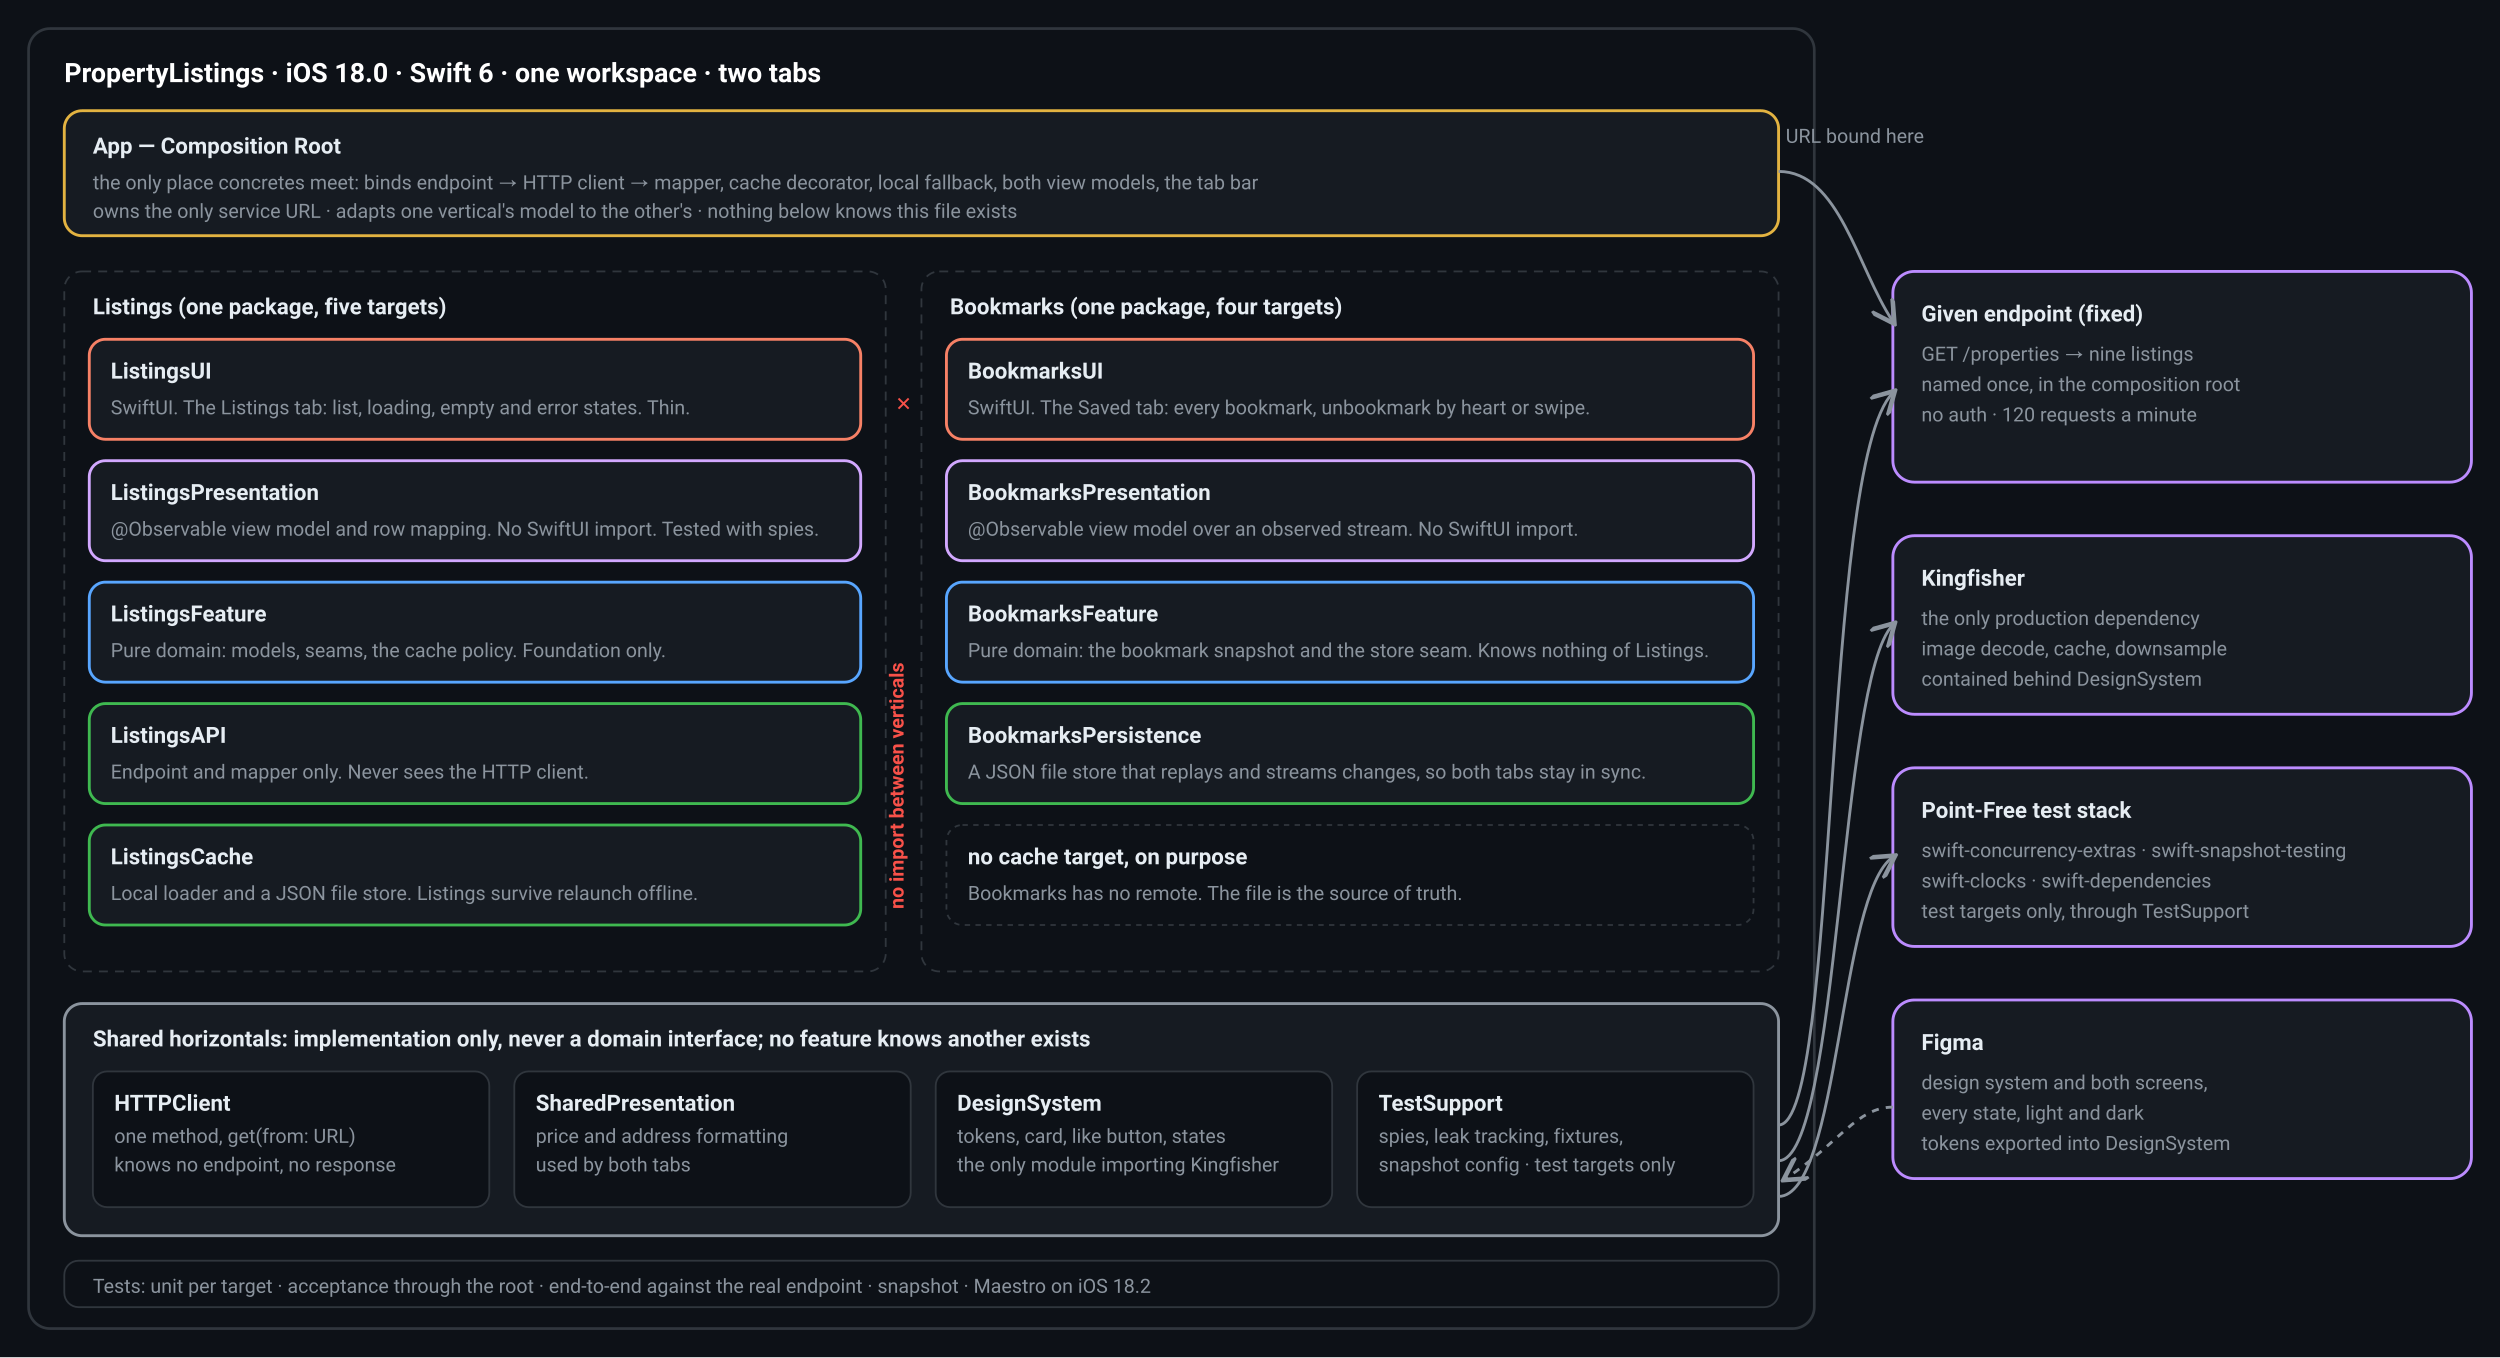
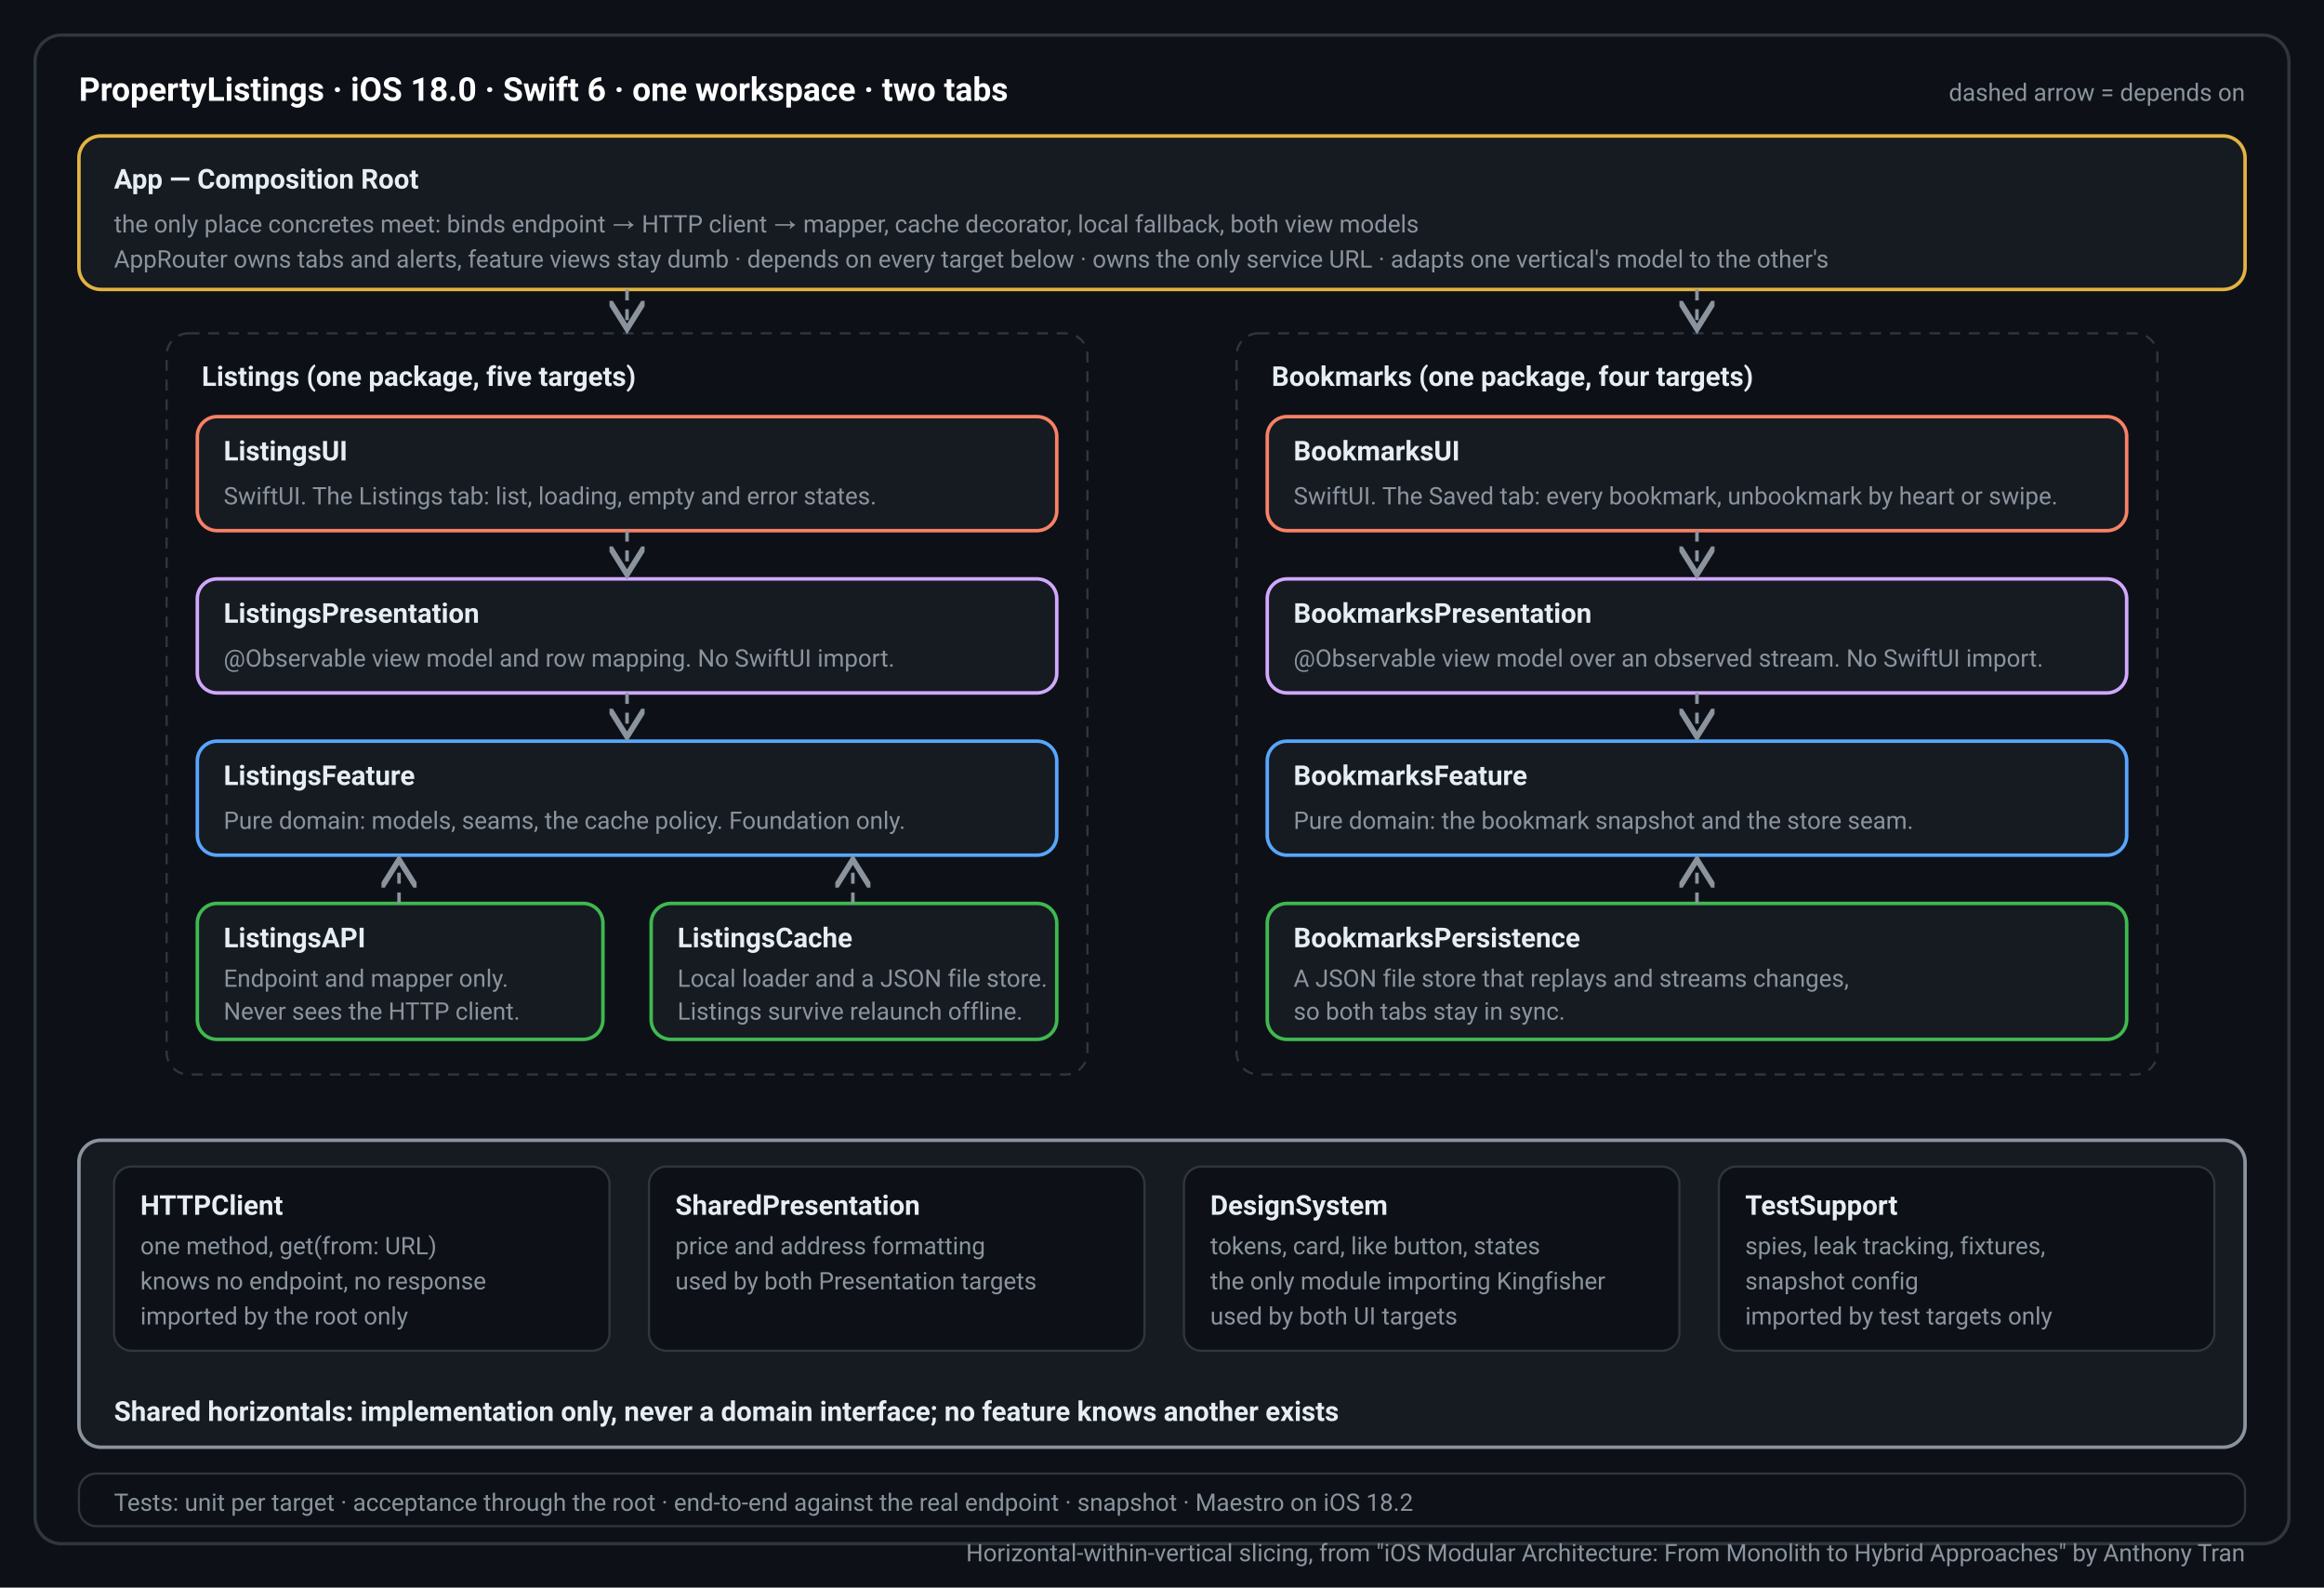
- <svg xmlns="http://www.w3.org/2000/svg" viewBox="0 0 1400 760" font-family="-apple-system, BlinkMacSystemFont, 'Segoe UI', Roboto, Helvetica, Arial, sans-serif">
+ <svg xmlns="http://www.w3.org/2000/svg" viewBox="0 0 1060 724" font-family="-apple-system, BlinkMacSystemFont, 'Segoe UI', Roboto, Helvetica, Arial, sans-serif">
  <defs>
-     <marker id="a" markerWidth="9" markerHeight="9" refX="7" refY="4.5" orient="auto">
-       <path d="M0,0 L8,4.5 L0,9" fill="none" stroke="#8b949e" stroke-width="1.6" />
+     <marker id="dep" markerWidth="10" markerHeight="10" refX="8" refY="5" orient="auto">
+       <path d="M0,0 L8,5 L0,10" fill="none" stroke="#8b949e" stroke-width="1.6" />
    </marker>
  </defs>
  <style>
  .t{font-size:15px;font-weight:600;fill:#fff}
  .s{font-size:12.5px;font-weight:600;fill:#e6edf3}
  .d{font-size:11px;fill:#8b949e}
  .lbl{font-size:11px;fill:#8b949e}
-   .lblr{font-size:11px;fill:#f85149;font-weight:600}
</style>
-   <rect x="0" y="0" width="1400" height="760" fill="#0d1117" />
-   <rect x="16" y="16" width="1000" height="728" rx="12" fill="#0d1117" stroke="#30363d" stroke-width="1.5" />
+   <rect x="0" y="0" width="1060" height="724" fill="#0d1117" />
+   <rect x="16" y="16" width="1028" height="688" rx="12" fill="#0d1117" stroke="#30363d" stroke-width="1.5" />
  <text x="36" y="46" class="t">PropertyListings · iOS 18.0 · Swift 6 · one workspace · two tabs</text>
-   <rect x="36" y="62" width="960" height="70" rx="10" fill="#161b22" stroke="#e3b341" stroke-width="1.6" />
+   <text x="1024" y="46" class="lbl" text-anchor="end">dashed arrow = depends on</text>
+   <rect x="36" y="62" width="988" height="70" rx="10" fill="#161b22" stroke="#e3b341" stroke-width="1.6" />
  <text x="52" y="86" class="s" fill="#e3b341">App — Composition Root</text>
-   <text x="52" y="106" class="d">the only place concretes meet: binds endpoint → HTTP client → mapper, cache decorator, local fallback, both view models, the tab bar</text>
-   <text x="52" y="122" class="d">owns the only service URL · adapts one vertical's model to the other's · nothing below knows this file exists</text>
-   <rect x="36" y="152" width="460" height="392" rx="10" fill="none" stroke="#30363d" stroke-dasharray="5 4" />
-   <text x="52" y="176" class="s">Listings (one package, five targets)</text>
-   <rect x="50" y="190" width="432" height="56" rx="9" fill="#161b22" stroke="#f78166" stroke-width="1.6" />
-   <text x="62" y="212" class="s" fill="#f78166">ListingsUI</text>
-   <text x="62" y="232" class="d">SwiftUI. The Listings tab: list, loading, empty and error states. Thin.</text>
-   <rect x="50" y="258" width="432" height="56" rx="9" fill="#161b22" stroke="#d2a8ff" stroke-width="1.6" />
-   <text x="62" y="280" class="s" fill="#d2a8ff">ListingsPresentation</text>
-   <text x="62" y="300" class="d">@Observable view model and row mapping. No SwiftUI import. Tested with spies.</text>
-   <rect x="50" y="326" width="432" height="56" rx="9" fill="#161b22" stroke="#58a6ff" stroke-width="1.6" />
-   <text x="62" y="348" class="s" fill="#58a6ff">ListingsFeature</text>
-   <text x="62" y="368" class="d">Pure domain: models, seams, the cache policy. Foundation only.</text>
-   <rect x="50" y="394" width="432" height="56" rx="9" fill="#161b22" stroke="#3fb950" stroke-width="1.6" />
-   <text x="62" y="416" class="s" fill="#3fb950">ListingsAPI</text>
-   <text x="62" y="436" class="d">Endpoint and mapper only. Never sees the HTTP client.</text>
-   <rect x="50" y="462" width="432" height="56" rx="9" fill="#161b22" stroke="#3fb950" stroke-width="1.6" />
-   <text x="62" y="484" class="s" fill="#3fb950">ListingsCache</text>
-   <text x="62" y="504" class="d">Local loader and a JSON file store. Listings survive relaunch offline.</text>
-   <rect x="516" y="152" width="480" height="392" rx="10" fill="none" stroke="#30363d" stroke-dasharray="5 4" />
-   <text x="532" y="176" class="s">Bookmarks (one package, four targets)</text>
-   <rect x="530" y="190" width="452" height="56" rx="9" fill="#161b22" stroke="#f78166" stroke-width="1.6" />
-   <text x="542" y="212" class="s" fill="#f78166">BookmarksUI</text>
-   <text x="542" y="232" class="d">SwiftUI. The Saved tab: every bookmark, unbookmark by heart or swipe.</text>
-   <rect x="530" y="258" width="452" height="56" rx="9" fill="#161b22" stroke="#d2a8ff" stroke-width="1.6" />
-   <text x="542" y="280" class="s" fill="#d2a8ff">BookmarksPresentation</text>
-   <text x="542" y="300" class="d">@Observable view model over an observed stream. No SwiftUI import.</text>
-   <rect x="530" y="326" width="452" height="56" rx="9" fill="#161b22" stroke="#58a6ff" stroke-width="1.6" />
-   <text x="542" y="348" class="s" fill="#58a6ff">BookmarksFeature</text>
-   <text x="542" y="368" class="d">Pure domain: the bookmark snapshot and the store seam. Knows nothing of Listings.</text>
-   <rect x="530" y="394" width="452" height="56" rx="9" fill="#161b22" stroke="#3fb950" stroke-width="1.6" />
-   <text x="542" y="416" class="s" fill="#3fb950">BookmarksPersistence</text>
-   <text x="542" y="436" class="d">A JSON file store that replays and streams changes, so both tabs stay in sync.</text>
-   <rect x="530" y="462" width="452" height="56" rx="9" fill="none" stroke="#30363d" stroke-dasharray="3 3" />
-   <text x="542" y="484" class="s" fill="#8b949e">no cache target, on purpose</text>
-   <text x="542" y="504" class="d">Bookmarks has no remote. The file is the source of truth.</text>
-   <text x="506" y="230" class="lblr" text-anchor="middle">✕</text>
-   <text x="506" y="440" class="lblr" text-anchor="middle" transform="rotate(-90 506 440)">no import between verticals</text>
-   <rect x="36" y="562" width="960" height="130" rx="10" fill="#161b22" stroke="#8b949e" stroke-width="1.6" />
-   <text x="52" y="586" class="s" fill="#8b949e">Shared horizontals: implementation only, never a domain interface; no feature knows another exists</text>
-   <rect x="52" y="600" width="222" height="76" rx="8" fill="#0d1117" stroke="#30363d" />
-   <text x="64" y="622" class="s">HTTPClient</text>
-   <text x="64" y="640" class="d">one method, get(from: URL)</text>
-   <text x="64" y="656" class="d">knows no endpoint, no response</text>
-   <rect x="288" y="600" width="222" height="76" rx="8" fill="#0d1117" stroke="#30363d" />
-   <text x="300" y="622" class="s">SharedPresentation</text>
-   <text x="300" y="640" class="d">price and address formatting</text>
-   <text x="300" y="656" class="d">used by both tabs</text>
-   <rect x="524" y="600" width="222" height="76" rx="8" fill="#0d1117" stroke="#30363d" />
-   <text x="536" y="622" class="s">DesignSystem</text>
-   <text x="536" y="640" class="d">tokens, card, like button, states</text>
-   <text x="536" y="656" class="d">the only module importing Kingfisher</text>
-   <rect x="760" y="600" width="222" height="76" rx="8" fill="#0d1117" stroke="#30363d" />
-   <text x="772" y="622" class="s">TestSupport</text>
-   <text x="772" y="640" class="d">spies, leak tracking, fixtures,</text>
-   <text x="772" y="656" class="d">snapshot config · test targets only</text>
-   <rect x="36" y="706" width="960" height="26" rx="8" fill="#0d1117" stroke="#30363d" />
-   <text x="52" y="724" class="d">Tests: unit per target · acceptance through the root · end-to-end against the real endpoint · snapshot · Maestro on iOS 18.2</text>
-   <rect x="1060" y="152" width="324" height="118" rx="12" fill="#161b22" stroke="#bc8cff" stroke-width="1.6" />
-   <text x="1076" y="180" class="s" fill="#bc8cff">Given endpoint (fixed)</text>
-   <text x="1076" y="202" class="d">GET /properties → nine listings</text>
-   <text x="1076" y="219" class="d">named once, in the composition root</text>
-   <text x="1076" y="236" class="d">no auth · 120 requests a minute</text>
-   <rect x="1060" y="300" width="324" height="100" rx="12" fill="#161b22" stroke="#bc8cff" stroke-width="1.6" />
-   <text x="1076" y="328" class="s" fill="#bc8cff">Kingfisher</text>
-   <text x="1076" y="350" class="d">the only production dependency</text>
-   <text x="1076" y="367" class="d">image decode, cache, downsample</text>
-   <text x="1076" y="384" class="d">contained behind DesignSystem</text>
-   <rect x="1060" y="430" width="324" height="100" rx="12" fill="#161b22" stroke="#bc8cff" stroke-width="1.6" />
-   <text x="1076" y="458" class="s" fill="#bc8cff">Point-Free test stack</text>
-   <text x="1076" y="480" class="d">swift-concurrency-extras · swift-snapshot-testing</text>
-   <text x="1076" y="497" class="d">swift-clocks · swift-dependencies</text>
-   <text x="1076" y="514" class="d">test targets only, through TestSupport</text>
-   <rect x="1060" y="560" width="324" height="100" rx="12" fill="#161b22" stroke="#bc8cff" stroke-width="1.6" />
-   <text x="1076" y="588" class="s" fill="#bc8cff">Figma</text>
-   <text x="1076" y="610" class="d">design system and both screens,</text>
-   <text x="1076" y="627" class="d">every state, light and dark</text>
-   <text x="1076" y="644" class="d">tokens exported into DesignSystem</text>
-   <path d="M 996 96 C 1030 96, 1040 150, 1060 180" fill="none" stroke="#8b949e" stroke-width="1.6" marker-end="url(#a)" />
-   <text x="1000" y="80" class="lbl">URL bound here</text>
-   <path d="M 996 630 C 1030 630, 1020 260, 1060 220" fill="none" stroke="#8b949e" stroke-width="1.6" marker-end="url(#a)" />
-   <path d="M 996 650 C 1030 650, 1030 380, 1060 350" fill="none" stroke="#8b949e" stroke-width="1.6" marker-end="url(#a)" />
-   <path d="M 996 670 C 1030 670, 1030 500, 1060 480" fill="none" stroke="#8b949e" stroke-width="1.6" marker-end="url(#a)" />
-   <path d="M 1060 620 C 1040 620, 1030 640, 1000 660" fill="none" stroke="#8b949e" stroke-width="1.6" stroke-dasharray="4 4" marker-end="url(#a)" />
+   <text x="52" y="106" class="d">the only place concretes meet: binds endpoint → HTTP client → mapper, cache decorator, local fallback, both view models</text>
+   <text x="52" y="122" class="d">AppRouter owns tabs and alerts, feature views stay dumb · depends on every target below · owns the only service URL · adapts one vertical's model to the other's</text>
+   <rect x="76" y="152" width="420" height="338" rx="10" fill="none" stroke="#30363d" stroke-dasharray="5 4" />
+   <text x="92" y="176" class="s">Listings (one package, five targets)</text>
+   <rect x="90" y="190" width="392" height="52" rx="9" fill="#161b22" stroke="#f78166" stroke-width="1.6" />
+   <text x="102" y="210" class="s" fill="#f78166">ListingsUI</text>
+   <text x="102" y="230" class="d">SwiftUI. The Listings tab: list, loading, empty and error states.</text>
+   <rect x="90" y="264" width="392" height="52" rx="9" fill="#161b22" stroke="#d2a8ff" stroke-width="1.6" />
+   <text x="102" y="284" class="s" fill="#d2a8ff">ListingsPresentation</text>
+   <text x="102" y="304" class="d">@Observable view model and row mapping. No SwiftUI import.</text>
+   <rect x="90" y="338" width="392" height="52" rx="9" fill="#161b22" stroke="#58a6ff" stroke-width="1.6" />
+   <text x="102" y="358" class="s" fill="#58a6ff">ListingsFeature</text>
+   <text x="102" y="378" class="d">Pure domain: models, seams, the cache policy. Foundation only.</text>
+   <rect x="90" y="412" width="185" height="62" rx="9" fill="#161b22" stroke="#3fb950" stroke-width="1.6" />
+   <text x="102" y="432" class="s" fill="#3fb950">ListingsAPI</text>
+   <text x="102" y="450" class="d">Endpoint and mapper only.</text>
+   <text x="102" y="465" class="d">Never sees the HTTP client.</text>
+   <rect x="297" y="412" width="185" height="62" rx="9" fill="#161b22" stroke="#3fb950" stroke-width="1.6" />
+   <text x="309" y="432" class="s" fill="#3fb950">ListingsCache</text>
+   <text x="309" y="450" class="d">Local loader and a JSON file store.</text>
+   <text x="309" y="465" class="d">Listings survive relaunch offline.</text>
+   <line x1="286" y1="242" x2="286" y2="262" stroke="#8b949e" stroke-width="1.6" stroke-dasharray="5 4" marker-end="url(#dep)" />
+   <line x1="286" y1="316" x2="286" y2="336" stroke="#8b949e" stroke-width="1.6" stroke-dasharray="5 4" marker-end="url(#dep)" />
+   <line x1="182" y1="412" x2="182" y2="392" stroke="#8b949e" stroke-width="1.6" stroke-dasharray="5 4" marker-end="url(#dep)" />
+   <line x1="389" y1="412" x2="389" y2="392" stroke="#8b949e" stroke-width="1.6" stroke-dasharray="5 4" marker-end="url(#dep)" />
+   <rect x="564" y="152" width="420" height="338" rx="10" fill="none" stroke="#30363d" stroke-dasharray="5 4" />
+   <text x="580" y="176" class="s">Bookmarks (one package, four targets)</text>
+   <rect x="578" y="190" width="392" height="52" rx="9" fill="#161b22" stroke="#f78166" stroke-width="1.6" />
+   <text x="590" y="210" class="s" fill="#f78166">BookmarksUI</text>
+   <text x="590" y="230" class="d">SwiftUI. The Saved tab: every bookmark, unbookmark by heart or swipe.</text>
+   <rect x="578" y="264" width="392" height="52" rx="9" fill="#161b22" stroke="#d2a8ff" stroke-width="1.6" />
+   <text x="590" y="284" class="s" fill="#d2a8ff">BookmarksPresentation</text>
+   <text x="590" y="304" class="d">@Observable view model over an observed stream. No SwiftUI import.</text>
+   <rect x="578" y="338" width="392" height="52" rx="9" fill="#161b22" stroke="#58a6ff" stroke-width="1.6" />
+   <text x="590" y="358" class="s" fill="#58a6ff">BookmarksFeature</text>
+   <text x="590" y="378" class="d">Pure domain: the bookmark snapshot and the store seam.</text>
+   <rect x="578" y="412" width="392" height="62" rx="9" fill="#161b22" stroke="#3fb950" stroke-width="1.6" />
+   <text x="590" y="432" class="s" fill="#3fb950">BookmarksPersistence</text>
+   <text x="590" y="450" class="d">A JSON file store that replays and streams changes,</text>
+   <text x="590" y="465" class="d">so both tabs stay in sync.</text>
+   <line x1="774" y1="242" x2="774" y2="262" stroke="#8b949e" stroke-width="1.6" stroke-dasharray="5 4" marker-end="url(#dep)" />
+   <line x1="774" y1="316" x2="774" y2="336" stroke="#8b949e" stroke-width="1.6" stroke-dasharray="5 4" marker-end="url(#dep)" />
+   <line x1="774" y1="412" x2="774" y2="392" stroke="#8b949e" stroke-width="1.6" stroke-dasharray="5 4" marker-end="url(#dep)" />
+   <line x1="286" y1="132" x2="286" y2="150" stroke="#8b949e" stroke-width="1.6" stroke-dasharray="5 4" marker-end="url(#dep)" />
+   <line x1="774" y1="132" x2="774" y2="150" stroke="#8b949e" stroke-width="1.6" stroke-dasharray="5 4" marker-end="url(#dep)" />
+   <rect x="36" y="520" width="988" height="140" rx="10" fill="#161b22" stroke="#8b949e" stroke-width="1.6" />
+   <text x="52" y="648" class="s" fill="#8b949e">Shared horizontals: implementation only, never a domain interface; no feature knows another exists</text>
+   <rect x="52" y="532" width="226" height="84" rx="8" fill="#0d1117" stroke="#30363d" />
+   <text x="64" y="554" class="s">HTTPClient</text>
+   <text x="64" y="572" class="d">one method, get(from: URL)</text>
+   <text x="64" y="588" class="d">knows no endpoint, no response</text>
+   <text x="64" y="604" class="d">imported by the root only</text>
+   <rect x="296" y="532" width="226" height="84" rx="8" fill="#0d1117" stroke="#30363d" />
+   <text x="308" y="554" class="s">SharedPresentation</text>
+   <text x="308" y="572" class="d">price and address formatting</text>
+   <text x="308" y="588" class="d">used by both Presentation targets</text>
+   <rect x="540" y="532" width="226" height="84" rx="8" fill="#0d1117" stroke="#30363d" />
+   <text x="552" y="554" class="s">DesignSystem</text>
+   <text x="552" y="572" class="d">tokens, card, like button, states</text>
+   <text x="552" y="588" class="d">the only module importing Kingfisher</text>
+   <text x="552" y="604" class="d">used by both UI targets</text>
+   <rect x="784" y="532" width="226" height="84" rx="8" fill="#0d1117" stroke="#30363d" />
+   <text x="796" y="554" class="s">TestSupport</text>
+   <text x="796" y="572" class="d">spies, leak tracking, fixtures,</text>
+   <text x="796" y="588" class="d">snapshot config</text>
+   <text x="796" y="604" class="d">imported by test targets only</text>
+   <rect x="36" y="672" width="988" height="24" rx="8" fill="#0d1117" stroke="#30363d" />
+   <text x="52" y="689" class="d">Tests: unit per target · acceptance through the root · end-to-end against the real endpoint · snapshot · Maestro on iOS 18.2</text>
+   <text x="1024" y="712" class="lbl" text-anchor="end">Horizontal-within-vertical slicing, from "iOS Modular Architecture: From Monolith to Hybrid Approaches" by Anthony Tran</text>
</svg>
